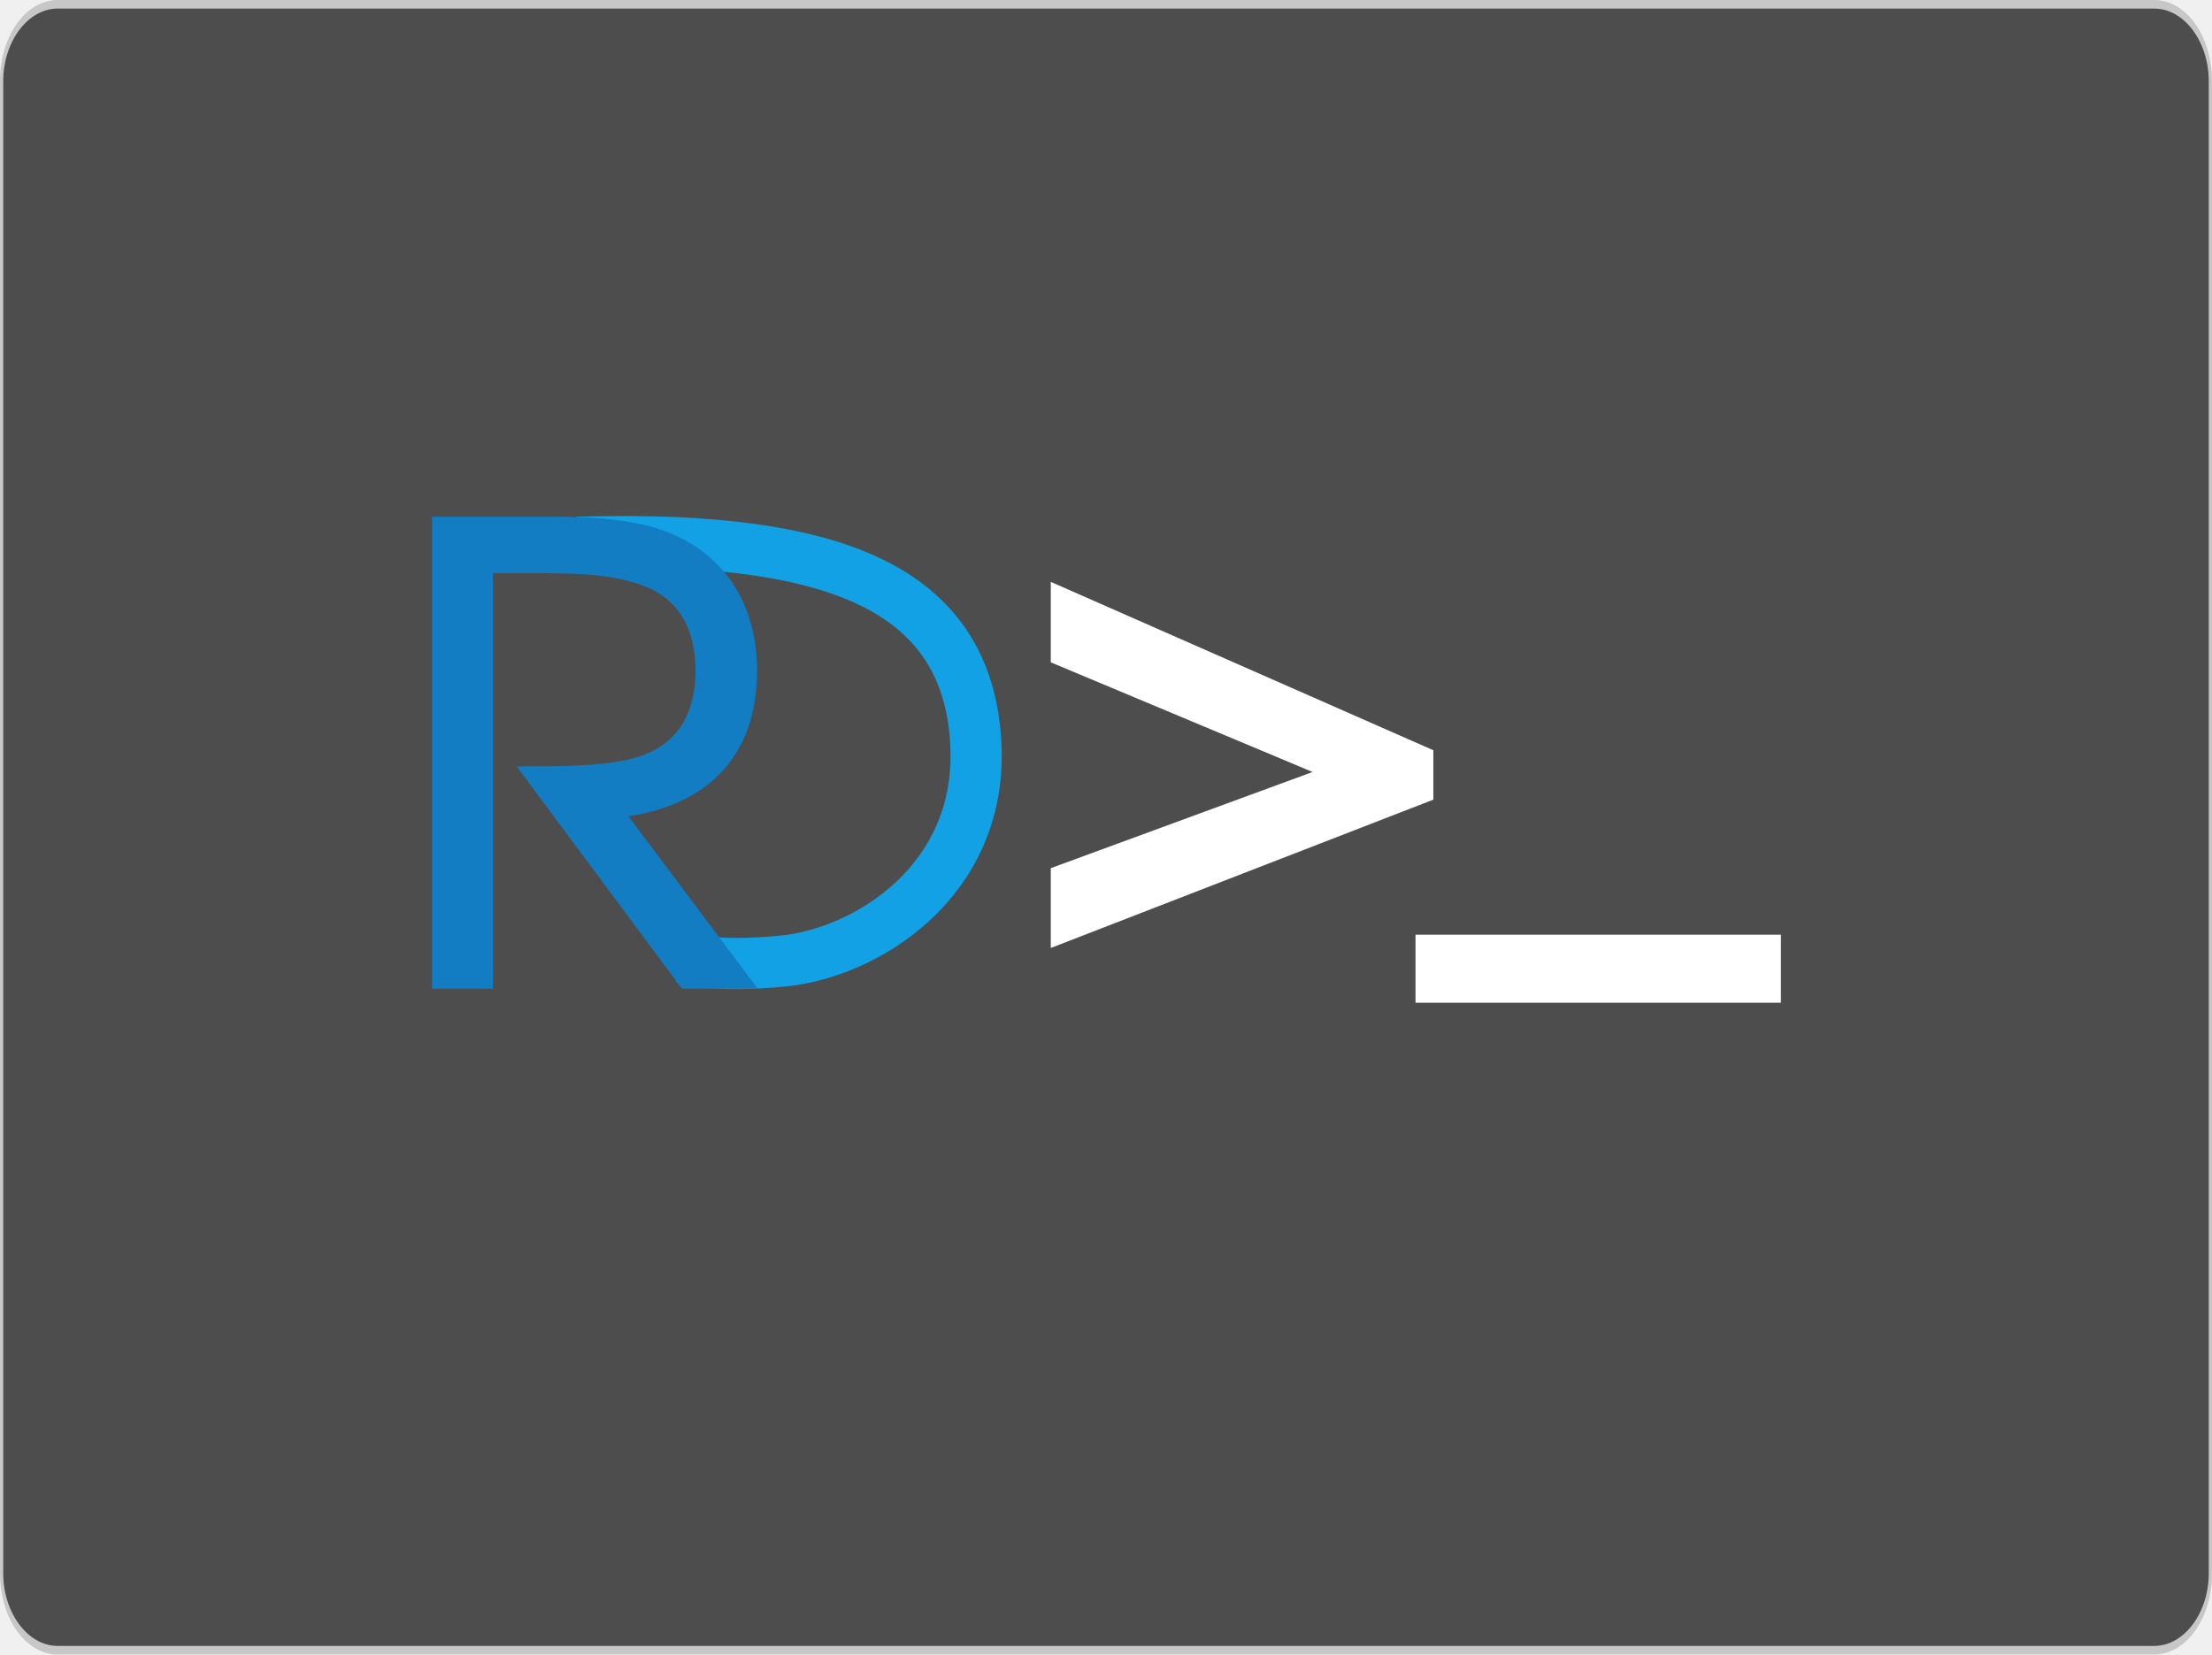
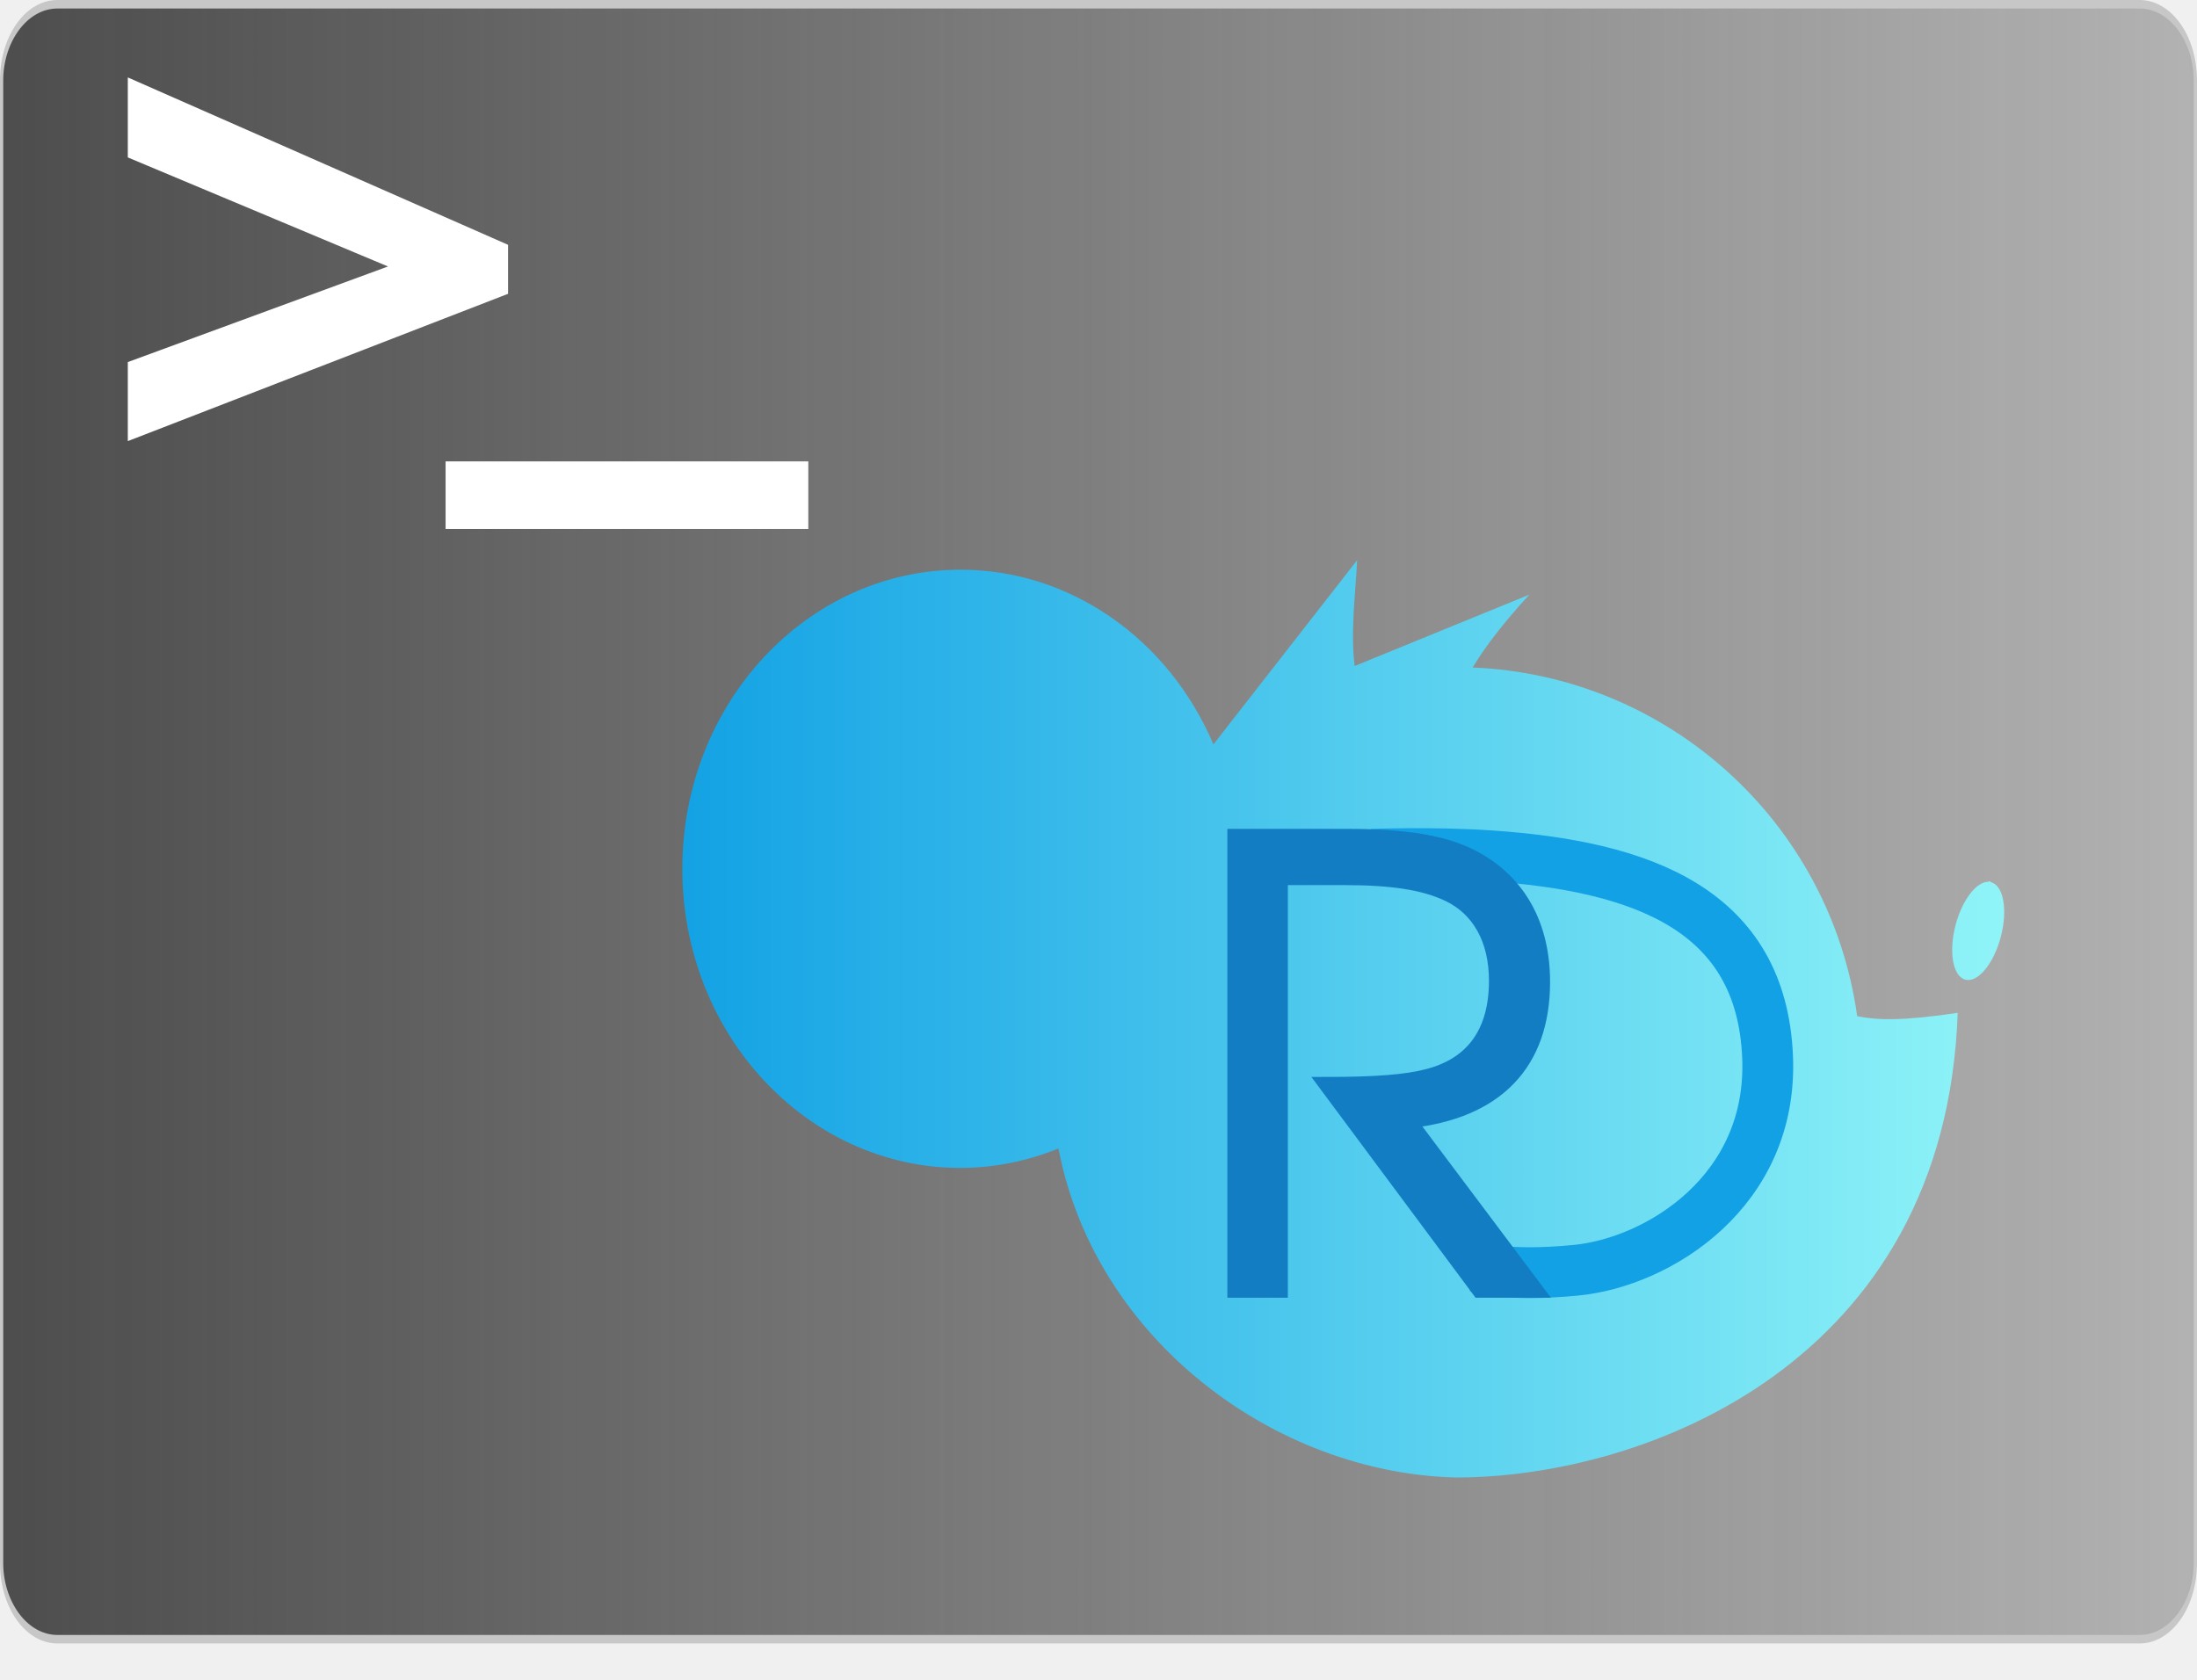
- <svg xmlns="http://www.w3.org/2000/svg" width="104.217mm" height="77.972mm" viewBox="0 0 104.217 77.972" version="1.1" id="svg5" xml:space="preserve">
-   <defs id="defs2" />
-   <g id="layer1" transform="translate(-28.09878,-14.05083)">
-     <g id="g30092" transform="matrix(0.3079697,0,0,0.3079697,348.0942,-19.41758)">
-       <g id="g23498" transform="translate(-156.7737,-246.636)">
-         <g transform="matrix(0.188352,0,0,0.4987505,-2235.713,-1012.116)" id="g11159" style="clip-rule:evenodd;fill:#4d4d4d;fill-rule:evenodd;stroke-linecap:round;stroke-linejoin:round;stroke-miterlimit:1.5">
-           <path d="m 8981,2766.6 c 0,-13.01 -20.45,-23.58 -45.65,-23.58 h -1702.7 c -25.2,0 -45.65,10.57 -45.65,23.58 v 457.84 c 0,13.01 20.45,23.58 45.65,23.58 h 1702.7 c 25.2,0 45.65,-10.57 45.65,-23.58 z" fill="#f9f9f9" stroke="#c7c7c7" stroke-width="2.63px" id="path11157" style="fill:#4d4d4d" />
+ <svg xmlns="http://www.w3.org/2000/svg" xmlns:xlink="http://www.w3.org/1999/xlink" width="104.217mm" height="79.69mm" viewBox="0 0 104.217 79.69" version="1.1" id="svg5" xml:space="preserve">
+   <defs id="defs2">
+     <linearGradient id="linearGradient3463">
+       <stop style="stop-color:#4d4d4d;stop-opacity:1;" offset="0" id="stop3459" />
+       <stop style="stop-color:#4d4d4d;stop-opacity:0.381;" offset="1" id="stop3461" />
+     </linearGradient>
+     <linearGradient id="linearGradient1141">
+       <stop style="stop-color:#91f5f8;stop-opacity:1;" offset="0" id="stop1137" />
+       <stop style="stop-color:#12a1e4;stop-opacity:1;" offset="1" id="stop1139" />
+     </linearGradient>
+     <linearGradient xlink:href="#linearGradient1141" id="linearGradient1143" x1="25.054" y1="15.834" x2="52.534" y2="15.834" gradientUnits="userSpaceOnUse" />
+     <linearGradient xlink:href="#linearGradient3463" id="linearGradient3465" x1="7185.685" y1="2995.52" x2="8982.315" y2="2995.52" gradientUnits="userSpaceOnUse" />
+     <linearGradient xlink:href="#linearGradient3463" id="linearGradient5492" gradientUnits="userSpaceOnUse" x1="7185.685" y1="2995.52" x2="8982.315" y2="2995.52" />
+   </defs>
+   <g id="layer1" transform="translate(-28.09876,-14.05083)">
+     <g id="g3496">
+       <g transform="matrix(0.05800672,0,0,0.1536,-388.7193,-407.0752)" id="g11159" style="clip-rule:evenodd;fill:url(#linearGradient3465);fill-opacity:1;fill-rule:evenodd;stroke-linecap:round;stroke-linejoin:round;stroke-miterlimit:1.5">
+         <path d="m 8981,2766.6 c 0,-13.01 -20.45,-23.58 -45.65,-23.58 h -1702.7 c -25.2,0 -45.65,10.57 -45.65,23.58 v 457.84 c 0,13.01 20.45,23.58 45.65,23.58 h 1702.7 c 25.2,0 45.65,-10.57 45.65,-23.58 z" fill="#f9f9f9" stroke="#c7c7c7" stroke-width="2.63px" id="path11157" style="fill:url(#linearGradient5492);fill-opacity:1" />
+       </g>
+       <g id="g3473" transform="translate(-63.54876,-32.20993)">
+         <text xml:space="preserve" style="font-style:normal;font-variant:normal;font-weight:normal;font-stretch:normal;font-size:48.007px;font-family:'URW Gothic';-inkscape-font-specification:'URW Gothic, Normal';font-variant-ligatures:normal;font-variant-caps:normal;font-variant-numeric:normal;font-variant-east-asian:normal;fill:#4d4d4d;fill-opacity:1;stroke:#12a1e4;stroke-width:1.287;stroke-linecap:butt;stroke-dasharray:none;stroke-opacity:1" x="106.65" y="70.211" id="text11183" transform="scale(1.064587,0.9393316)">
+           <tspan id="tspan11181" style="font-style:normal;font-variant:normal;font-weight:normal;font-stretch:normal;font-size:33.216px;font-family:sans-serif;-inkscape-font-specification:'sans-serif, Normal';font-variant-ligatures:normal;font-variant-caps:normal;font-variant-numeric:normal;font-variant-east-asian:normal;fill:#ffffff;stroke:#ffffff;stroke-width:1.287;stroke-dasharray:none;stroke-opacity:1" x="106.65" y="70.211">_</tspan>
+         </text>
+         <text xml:space="preserve" style="font-style:normal;font-variant:normal;font-weight:normal;font-stretch:normal;font-size:48.007px;font-family:'URW Gothic';-inkscape-font-specification:'URW Gothic, Normal';font-variant-ligatures:normal;font-variant-caps:normal;font-variant-numeric:normal;font-variant-east-asian:normal;fill:#4d4d4d;fill-opacity:1;stroke:#12a1e4;stroke-width:1.287;stroke-linecap:butt;stroke-dasharray:none;stroke-opacity:1" x="90.769" y="74.401" id="text11187" transform="scale(1.064587,0.9393316)">
+           <tspan id="tspan11185" style="font-style:normal;font-variant:normal;font-weight:normal;font-stretch:normal;font-size:33.216px;font-family:sans-serif;-inkscape-font-specification:'sans-serif, Normal';font-variant-ligatures:normal;font-variant-caps:normal;font-variant-numeric:normal;font-variant-east-asian:normal;fill:#ffffff;stroke:#ffffff;stroke-width:1.287;stroke-dasharray:none;stroke-opacity:1" x="90.769" y="74.401">&gt;</tspan>
+         </text>
+       </g>
+       <g id="g2966" transform="translate(30.57863,9.785429)">
+         <g id="g1015" transform="matrix(-2.322434,0,0,2.322434,151.3358,15.24808)" style="stroke:none;stroke-width:1;stroke-dasharray:none">
+           <path id="rect1011" style="opacity:1;fill:none;stroke:none;stroke-width:1;stroke-dasharray:none" d="m 25.294,2.584 h 27 V 29.584 h -27 z" />
+           <path id="path1013" d="m 38.511,6.716 c 0.034,0.72 0.138,1.44 0.05,2.16 L 34.994,7.419 c 0.454,0.496 0.858,0.992 1.158,1.488 -3.978,0.162 -7.299,3.148 -7.855,7.123 -0.396,0.081 -0.907,0.102 -2.053,-0.068 0.249,7.154 6.38,9.487 10.241,9.492 3.707,-0.087 7.38,-2.822 8.126,-6.722 0.639,0.261 1.316,0.396 1.999,0.398 3.139,0 5.684,-2.736 5.684,-6.11 9e-6,-3.375 -2.545,-6.111 -5.684,-6.111 -2.224,0 -4.241,1.398 -5.164,3.569 L 38.511,6.715 Z M 25.61,13.274 c -0.016,0 -0.032,0 -0.047,0.019 -0.255,0.068 -0.344,0.568 -0.199,1.117 0.145,0.55 0.469,0.941 0.724,0.874 0.255,-0.066 0.344,-0.568 0.199,-1.118 -0.135,-0.511 -0.428,-0.892 -0.677,-0.881 z" style="color:#000000;display:inline;overflow:visible;visibility:visible;opacity:1;fill:url(#linearGradient1143);fill-opacity:1;fill-rule:nonzero;stroke:none;stroke-width:1;stroke-linecap:square;stroke-linejoin:miter;stroke-miterlimit:4;stroke-dasharray:none;stroke-opacity:1;marker:none;enable-background:accumulate" />
        </g>
-         <g id="g23485" transform="translate(14.90045)">
-           <g id="g11179" transform="matrix(0.7247405,0,0,0.7247405,-863.8124,315.6279)">
-             <path style="fill:none;fill-opacity:1;stroke:#12a1e4;stroke-width:10.8;stroke-linecap:butt;stroke-dasharray:none;stroke-opacity:1" d="m 75.919,169.275 c 0,0 12.837,-0.513 24.864,0.289 32.768,2.184 57.868,11.581 59.19,42.75 1.212,28.589 -23.239,43.684 -40.778,45.367 -15.036,1.443 -20.652,-0.647 -20.652,-0.647" id="path11173" />
-             <text xml:space="preserve" style="font-size:130.528px;font-family:UnDinaru;-inkscape-font-specification:'UnDinaru, Normal';fill:#127dc3;fill-opacity:1;stroke:#127dc3;stroke-width:3.2;stroke-linecap:round;stroke-opacity:1" x="36.838" y="261.918" id="text11177">
-               <tspan id="tspan11175" style="font-style:normal;font-variant:normal;font-weight:normal;font-stretch:normal;font-size:130.528px;font-family:'URW Gothic';-inkscape-font-specification:'URW Gothic, Normal';font-variant-ligatures:normal;font-variant-caps:normal;font-variant-numeric:normal;font-variant-east-asian:normal;fill:#127dc3;fill-opacity:1;stroke:#127dc3;stroke-width:3.2;stroke-opacity:1" x="36.838" y="261.918">R</tspan>
-             </text>
-           </g>
-           <text xml:space="preserve" style="font-style:normal;font-variant:normal;font-weight:normal;font-stretch:normal;font-size:155.882px;font-family:'URW Gothic';-inkscape-font-specification:'URW Gothic, Normal';font-variant-ligatures:normal;font-variant-caps:normal;font-variant-numeric:normal;font-variant-east-asian:normal;fill:#4d4d4d;fill-opacity:1;stroke:#12a1e4;stroke-width:4.18;stroke-linecap:butt;stroke-dasharray:none;stroke-opacity:1" x="-637.023" y="522.914" id="text11183" transform="scale(1.064587,0.9393316)">
-             <tspan id="tspan11181" style="font-style:normal;font-variant:normal;font-weight:normal;font-stretch:normal;font-size:107.854px;font-family:sans-serif;-inkscape-font-specification:'sans-serif, Normal';font-variant-ligatures:normal;font-variant-caps:normal;font-variant-numeric:normal;font-variant-east-asian:normal;fill:#ffffff;stroke:#ffffff;stroke-width:4.18;stroke-dasharray:none;stroke-opacity:1" x="-637.023" y="522.914">_</tspan>
-           </text>
-           <text xml:space="preserve" style="font-style:normal;font-variant:normal;font-weight:normal;font-stretch:normal;font-size:155.882px;font-family:'URW Gothic';-inkscape-font-specification:'URW Gothic, Normal';font-variant-ligatures:normal;font-variant-caps:normal;font-variant-numeric:normal;font-variant-east-asian:normal;fill:#4d4d4d;fill-opacity:1;stroke:#12a1e4;stroke-width:4.18;stroke-linecap:butt;stroke-dasharray:none;stroke-opacity:1" x="-695.047" y="542.006" id="text11187" transform="scale(1.064587,0.9393316)">
-             <tspan id="tspan11185" style="font-style:normal;font-variant:normal;font-weight:normal;font-stretch:normal;font-size:107.854px;font-family:sans-serif;-inkscape-font-specification:'sans-serif, Normal';font-variant-ligatures:normal;font-variant-caps:normal;font-variant-numeric:normal;font-variant-east-asian:normal;fill:#ffffff;stroke:#ffffff;stroke-width:4.18;stroke-dasharray:none;stroke-opacity:1" x="-695.047" y="542.006">&gt;</tspan>
+         <g id="g1496" transform="matrix(0.3079697,0,0,0.3079697,281.4651,-119.9963)">
+           <path style="fill:none;fill-opacity:1;stroke:#12a1e4;stroke-width:7.827;stroke-linecap:butt;stroke-dasharray:none;stroke-opacity:1" d="m -710.649,535.103 c 0,0 9.303,-0.372 18.02,0.209 23.748,1.583 41.94,8.393 42.897,30.983 0.878,20.719 -16.842,31.659 -29.553,32.88 -10.897,1.046 -14.967,-0.469 -14.967,-0.469" id="path1490" />
+           <text xml:space="preserve" style="font-size:94.599px;font-family:UnDinaru;-inkscape-font-specification:'UnDinaru, Normal';fill:#127dc3;fill-opacity:1;stroke:#127dc3;stroke-width:2.319;stroke-linecap:round;stroke-opacity:1" x="-738.973" y="602.245" id="text1494">
+             <tspan id="tspan1492" style="font-style:normal;font-variant:normal;font-weight:normal;font-stretch:normal;font-size:94.599px;font-family:'URW Gothic';-inkscape-font-specification:'URW Gothic, Normal';font-variant-ligatures:normal;font-variant-caps:normal;font-variant-numeric:normal;font-variant-east-asian:normal;fill:#127dc3;fill-opacity:1;stroke:#127dc3;stroke-width:2.319;stroke-opacity:1" x="-738.973" y="602.245">R</tspan>
          </text>
        </g>
      </g>
    </g>
  </g>
  <style id="style342">.st0{fill:#ffbc00}.st1{fill:#fff}</style>
</svg>
